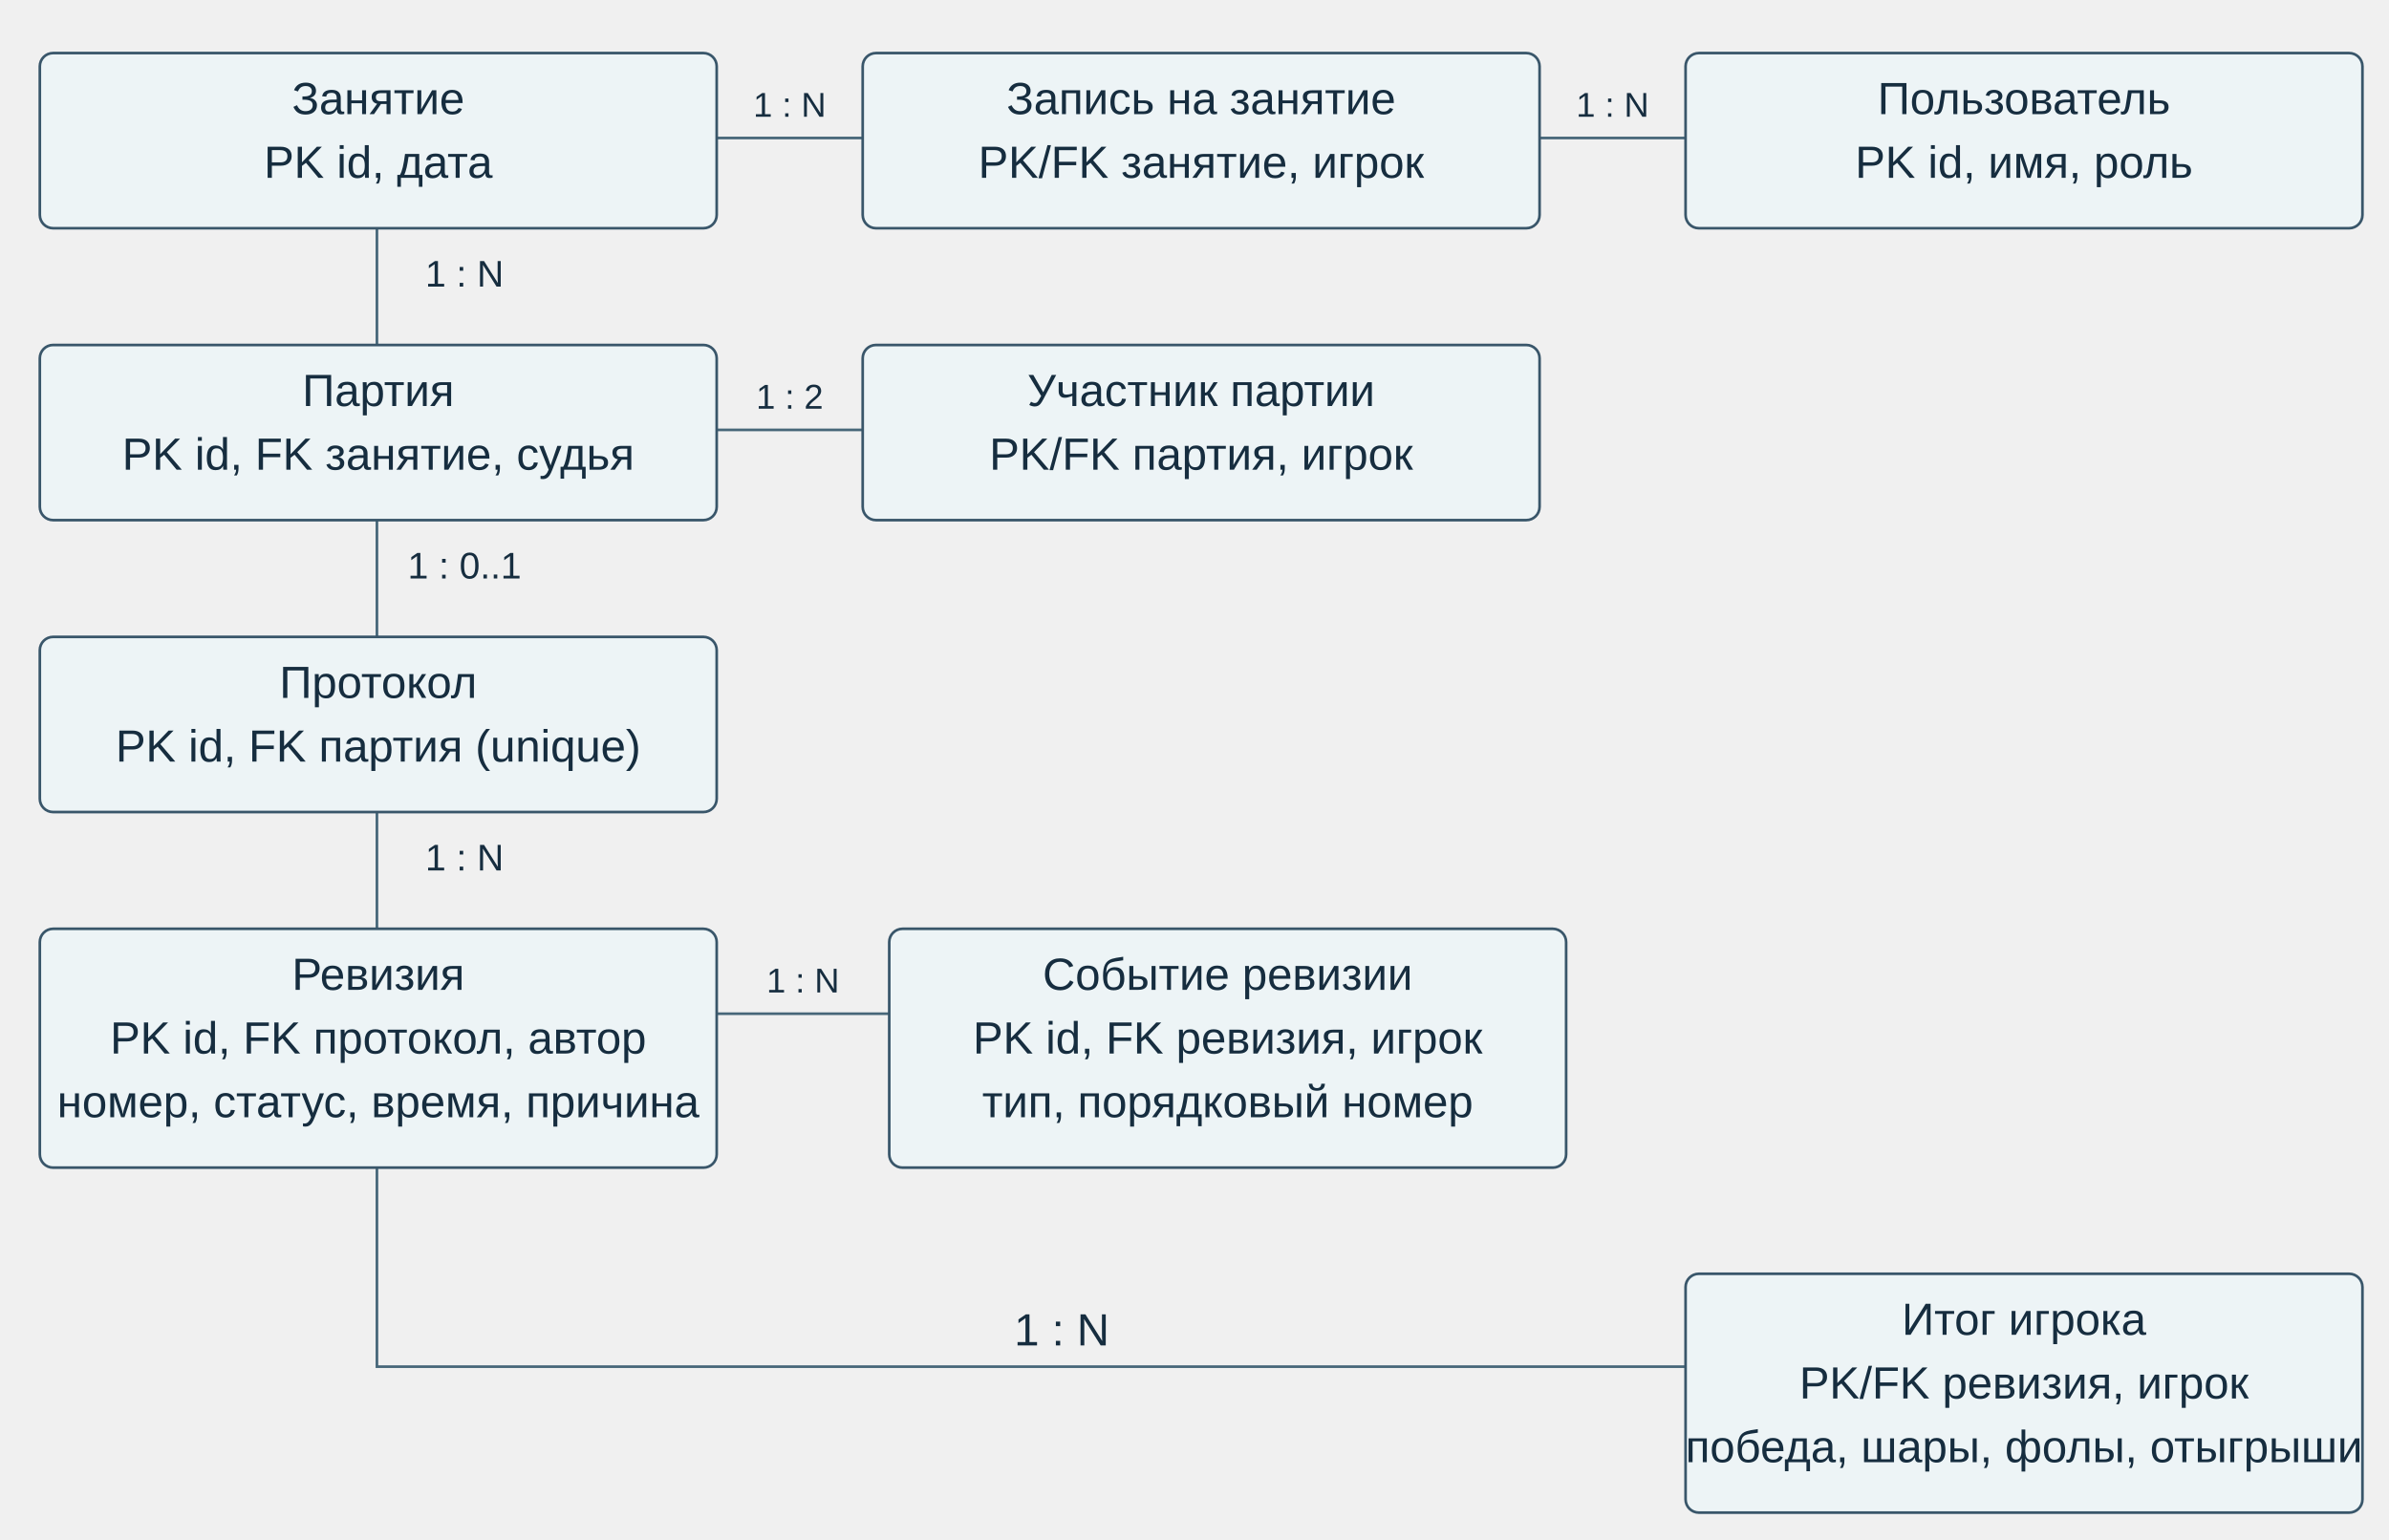
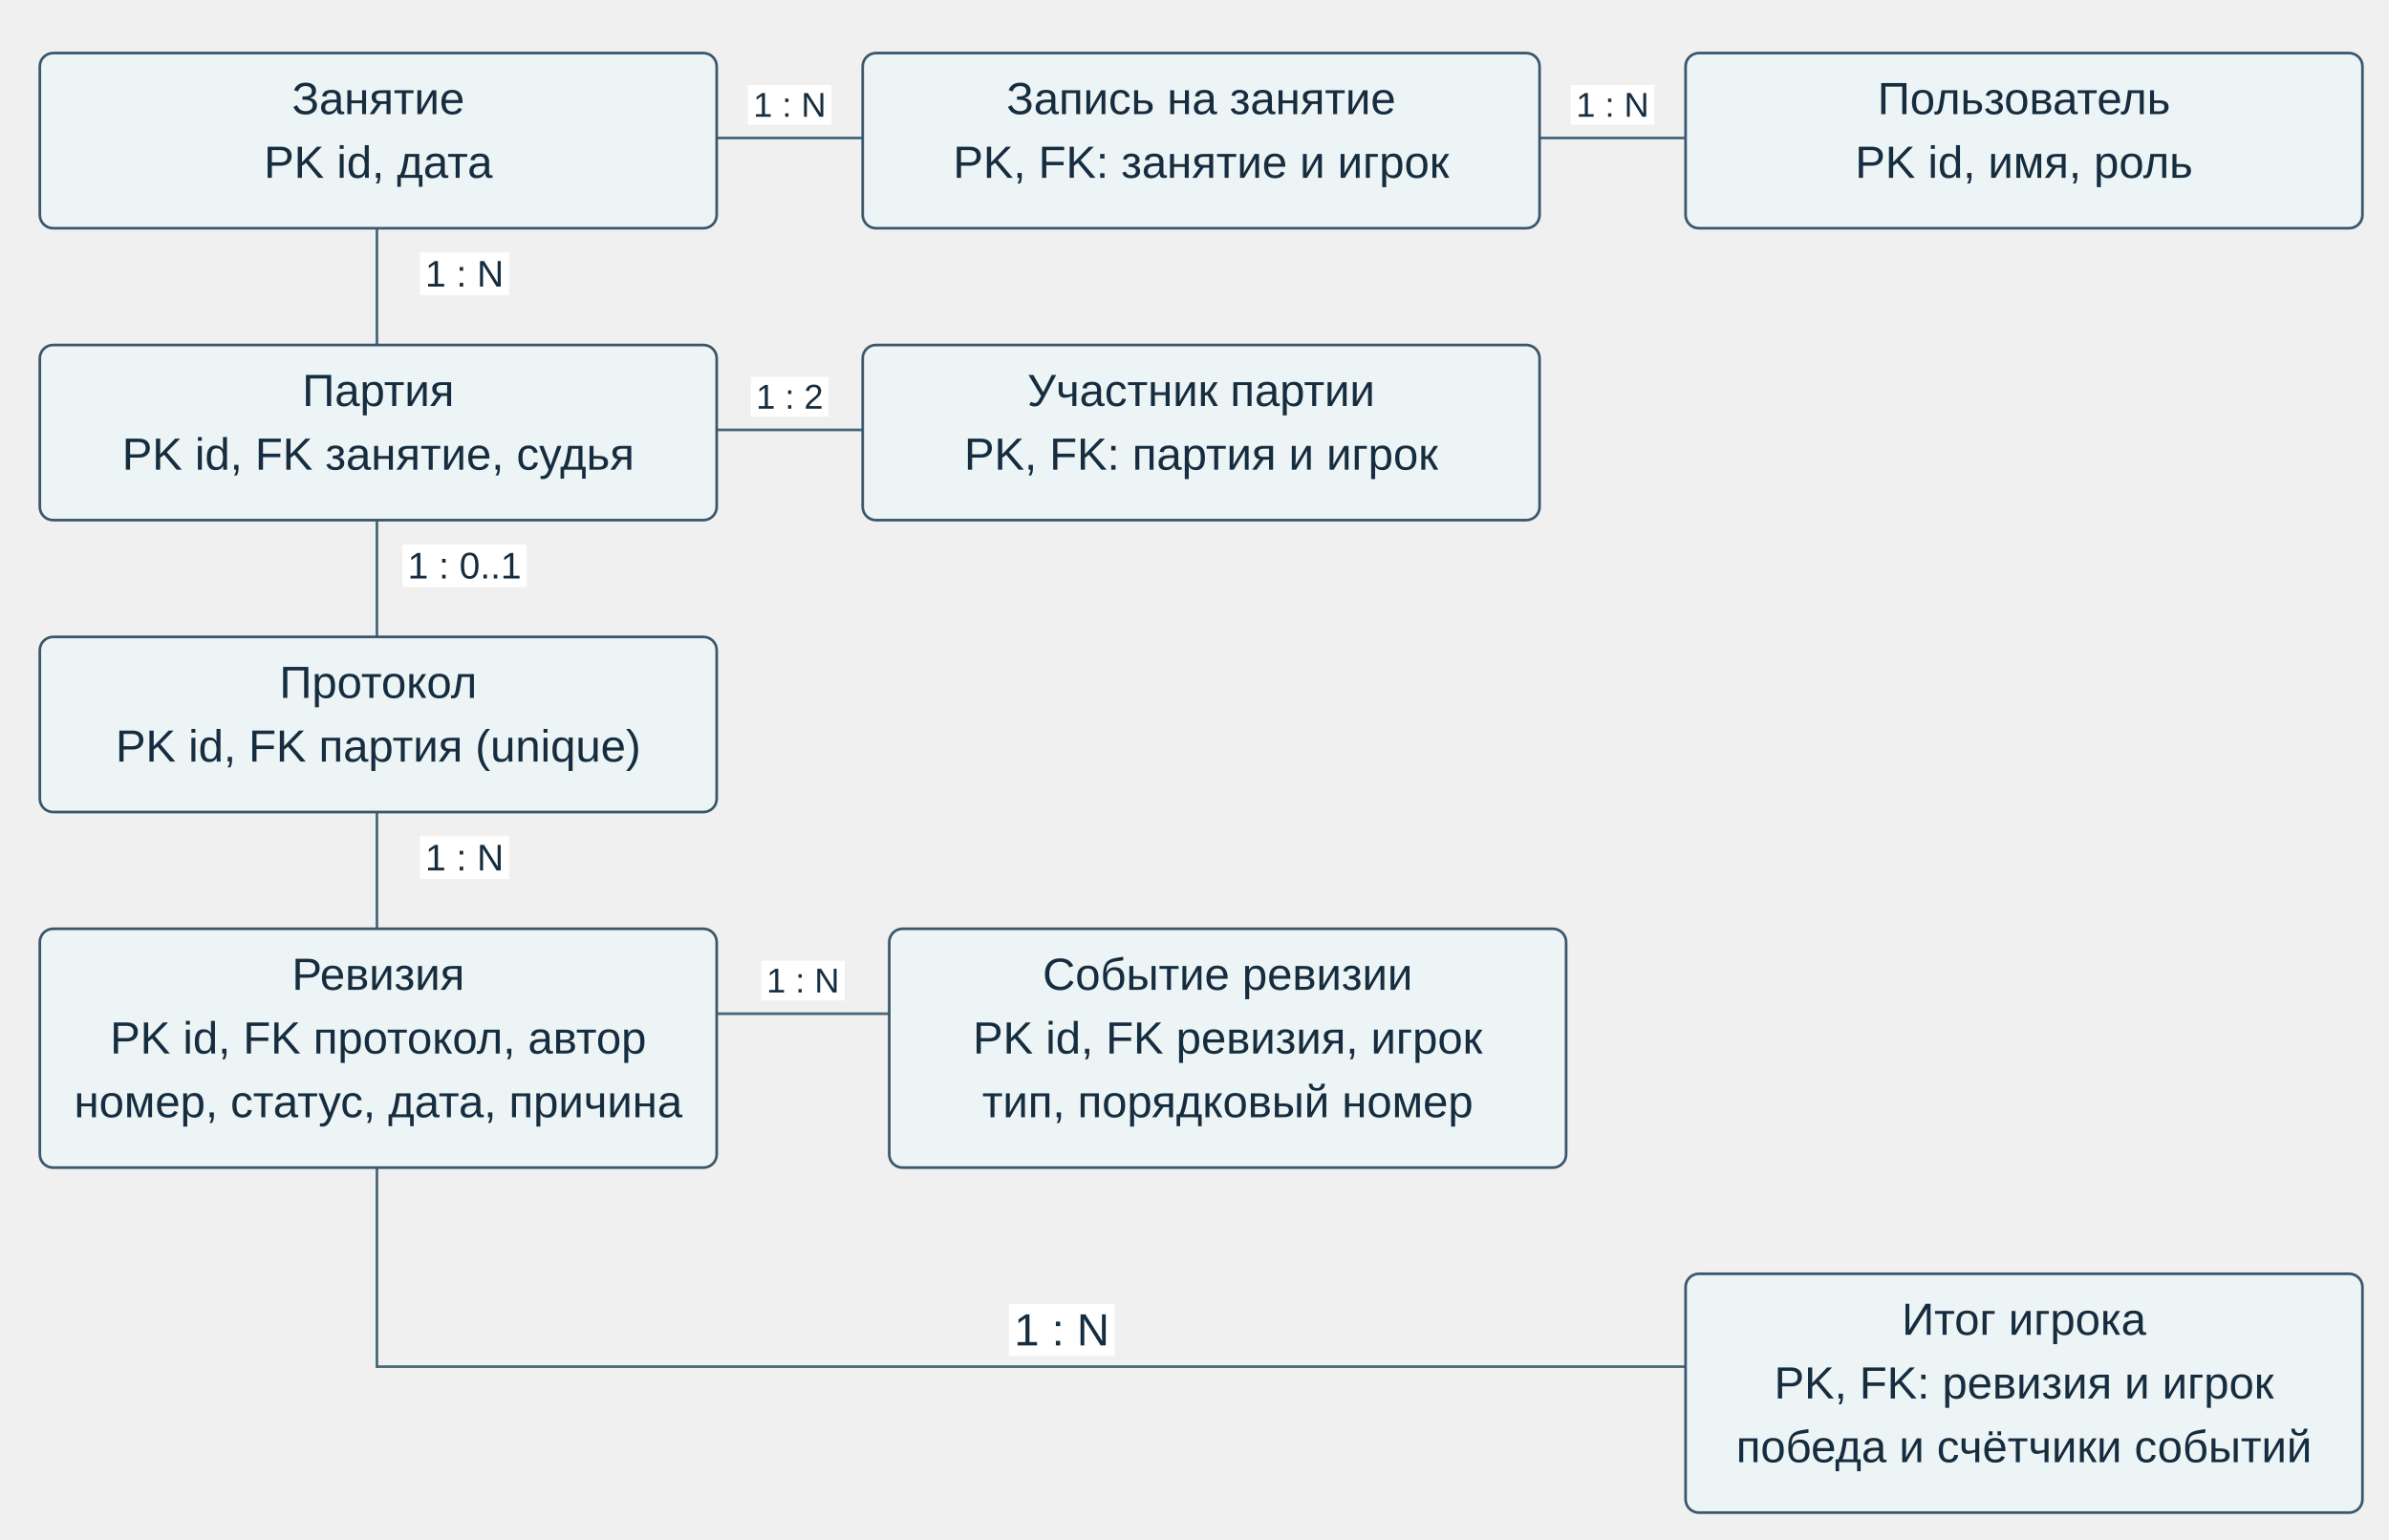
<svg xmlns="http://www.w3.org/2000/svg" viewBox="0 0 900 580" font-family="Arial,sans-serif">
  <defs>
    <marker id="arr" markerWidth="9" markerHeight="7" refX="8" refY="3.5" orient="auto">
      <path d="M0 0L8 3.5L0 7" fill="none" stroke="#476779" />
    </marker>
  </defs>
  <path d="M270 52 L325 52" fill="none" stroke="#476779" />
+   <path d="M580 52 L635 52" fill="none" stroke="#476779" />
+   <path d="M142 86 L142 130" fill="none" stroke="#476779" />
+   <path d="M270 162 L325 162" fill="none" stroke="#476779" />
+   <path d="M142 196 L142 240" fill="none" stroke="#476779" />
+   <path d="M142 306 L142 350" fill="none" stroke="#476779" />
+   <path d="M270 382 L335 382" fill="none" stroke="#476779" />
+   <path d="M142 439V515H635" stroke="#476779" fill="none" />
+   <rect x="15" y="20" width="255" height="66" rx="5" fill="#edf4f6" stroke="#39566a" />
+   <rect x="325" y="20" width="255" height="66" rx="5" fill="#edf4f6" stroke="#39566a" />
+   <rect x="635" y="20" width="255" height="66" rx="5" fill="#edf4f6" stroke="#39566a" />
+   <rect x="15" y="130" width="255" height="66" rx="5" fill="#edf4f6" stroke="#39566a" />
+   <rect x="325" y="130" width="255" height="66" rx="5" fill="#edf4f6" stroke="#39566a" />
+   <rect x="15" y="240" width="255" height="66" rx="5" fill="#edf4f6" stroke="#39566a" />
+   <rect x="15" y="350" width="255" height="90" rx="5" fill="#edf4f6" stroke="#39566a" />
+   <rect x="335" y="350" width="255" height="90" rx="5" fill="#edf4f6" stroke="#39566a" />
+   <rect x="635" y="480" width="255" height="90" rx="5" fill="#edf4f6" stroke="#39566a" />
+   <rect x="281.773" y="32.04" width="31.454" height="14.95" fill="#ffffff" stroke="none" />
  <text x="297.5" y="44" font-size="13" text-anchor="middle" fill="#162d3f">1 : N</text>
-   <path d="M580 52 L635 52" fill="none" stroke="#476779" />
+   <rect x="591.773" y="32.04" width="31.454" height="14.95" fill="#ffffff" stroke="none" />
  <text x="607.5" y="44" font-size="13" text-anchor="middle" fill="#162d3f">1 : N</text>
-   <path d="M142 86 L142 130" fill="none" stroke="#476779" />
-   <text x="175" y="108" font-size="14" text-anchor="middle" fill="#162d3f">1 : N</text>
-   <path d="M270 162 L325 162" fill="none" stroke="#476779" />
+   <rect x="158.217" y="95.12" width="33.565" height="16.1" fill="#ffffff" stroke="none" />
+   <text x="175.0" y="108" font-size="14" text-anchor="middle" fill="#162d3f">1 : N</text>
+   <rect x="282.852" y="142.04" width="29.295" height="14.95" fill="#ffffff" stroke="none" />
  <text x="297.5" y="154" font-size="13" text-anchor="middle" fill="#162d3f">1 : 2</text>
-   <path d="M142 196 L142 240" fill="none" stroke="#476779" />
-   <text x="175" y="218" font-size="14" text-anchor="middle" fill="#162d3f">1 : 0..1</text>
-   <path d="M142 306 L142 350" fill="none" stroke="#476779" />
-   <text x="175" y="328" font-size="14" text-anchor="middle" fill="#162d3f">1 : N</text>
-   <path d="M270 382 L335 382" fill="none" stroke="#476779" />
+   <rect x="151.597" y="205.12" width="46.807" height="16.1" fill="#ffffff" stroke="none" />
+   <text x="175.0" y="218" font-size="14" text-anchor="middle" fill="#162d3f">1 : 0..1</text>
+   <rect x="158.217" y="315.12" width="33.565" height="16.1" fill="#ffffff" stroke="none" />
+   <text x="175.0" y="328" font-size="14" text-anchor="middle" fill="#162d3f">1 : N</text>
+   <rect x="286.773" y="362.04" width="31.454" height="14.95" fill="#ffffff" stroke="none" />
  <text x="302.5" y="374" font-size="13" text-anchor="middle" fill="#162d3f">1 : N</text>
-   <path d="M142 439V515H635" stroke="#476779" fill="none" />
-   <text x="400" y="507" font-size="17" text-anchor="middle" fill="#162d3f">1 : N</text>
-   <rect x="15" y="20" width="255" height="66" rx="5" fill="#edf4f6" stroke="#39566a" />
+   <rect x="380.05" y="491.36" width="39.901" height="19.55" fill="#ffffff" stroke="none" />
+   <text x="400.0" y="507" font-size="17" text-anchor="middle" fill="#162d3f">1 : N</text>
  <text x="142.5" y="43" font-size="17" text-anchor="middle" fill="#162d3f">Занятие</text>
  <text x="142.5" y="67" font-size="17" text-anchor="middle" fill="#162d3f">PK id, дата</text>
-   <rect x="325" y="20" width="255" height="66" rx="5" fill="#edf4f6" stroke="#39566a" />
  <text x="452.5" y="43" font-size="17" text-anchor="middle" fill="#162d3f">Запись на занятие</text>
-   <text x="452.5" y="67" font-size="17" text-anchor="middle" fill="#162d3f">PK/FK занятие, игрок</text>
-   <rect x="635" y="20" width="255" height="66" rx="5" fill="#edf4f6" stroke="#39566a" />
+   <text x="452.5" y="67" font-size="17" text-anchor="middle" fill="#162d3f">PK, FK: занятие и игрок</text>
  <text x="762.5" y="43" font-size="17" text-anchor="middle" fill="#162d3f">Пользователь</text>
  <text x="762.5" y="67" font-size="17" text-anchor="middle" fill="#162d3f">PK id, имя, роль</text>
-   <rect x="15" y="130" width="255" height="66" rx="5" fill="#edf4f6" stroke="#39566a" />
  <text x="142.5" y="153" font-size="17" text-anchor="middle" fill="#162d3f">Партия</text>
  <text x="142.5" y="177" font-size="17" text-anchor="middle" fill="#162d3f">PK id, FK занятие, судья</text>
-   <rect x="325" y="130" width="255" height="66" rx="5" fill="#edf4f6" stroke="#39566a" />
  <text x="452.5" y="153" font-size="17" text-anchor="middle" fill="#162d3f">Участник партии</text>
-   <text x="452.5" y="177" font-size="17" text-anchor="middle" fill="#162d3f">PK/FK партия, игрок</text>
-   <rect x="15" y="240" width="255" height="66" rx="5" fill="#edf4f6" stroke="#39566a" />
+   <text x="452.5" y="177" font-size="17" text-anchor="middle" fill="#162d3f">PK, FK: партия и игрок</text>
  <text x="142.5" y="263" font-size="17" text-anchor="middle" fill="#162d3f">Протокол</text>
  <text x="142.5" y="287" font-size="17" text-anchor="middle" fill="#162d3f">PK id, FK партия (unique)</text>
-   <rect x="15" y="350" width="255" height="90" rx="5" fill="#edf4f6" stroke="#39566a" />
  <text x="142.5" y="373" font-size="17" text-anchor="middle" fill="#162d3f">Ревизия</text>
  <text x="142.5" y="397" font-size="17" text-anchor="middle" fill="#162d3f">PK id, FK протокол, автор</text>
-   <text x="142.5" y="421" font-size="17" text-anchor="middle" fill="#162d3f">номер, статус, время, причина</text>
-   <rect x="335" y="350" width="255" height="90" rx="5" fill="#edf4f6" stroke="#39566a" />
+   <text x="142.5" y="421" font-size="17" text-anchor="middle" fill="#162d3f">номер, статус, дата, причина</text>
  <text x="462.5" y="373" font-size="17" text-anchor="middle" fill="#162d3f">Событие ревизии</text>
  <text x="462.5" y="397" font-size="17" text-anchor="middle" fill="#162d3f">PK id, FK ревизия, игрок</text>
  <text x="462.5" y="421" font-size="17" text-anchor="middle" fill="#162d3f">тип, порядковый номер</text>
-   <rect x="635" y="480" width="255" height="90" rx="5" fill="#edf4f6" stroke="#39566a" />
  <text x="762.5" y="503" font-size="17" text-anchor="middle" fill="#162d3f">Итог игрока</text>
-   <text x="762.5" y="527" font-size="17" text-anchor="middle" fill="#162d3f">PK/FK ревизия, игрок</text>
-   <text x="762.5" y="551" font-size="17" text-anchor="middle" fill="#162d3f">победа, шары, фолы, отыгрыши</text>
+   <text x="762.5" y="527" font-size="17" text-anchor="middle" fill="#162d3f">PK, FK: ревизия и игрок</text>
+   <text x="762.5" y="551" font-size="17" text-anchor="middle" fill="#162d3f">победа и счётчики событий</text>
</svg>
